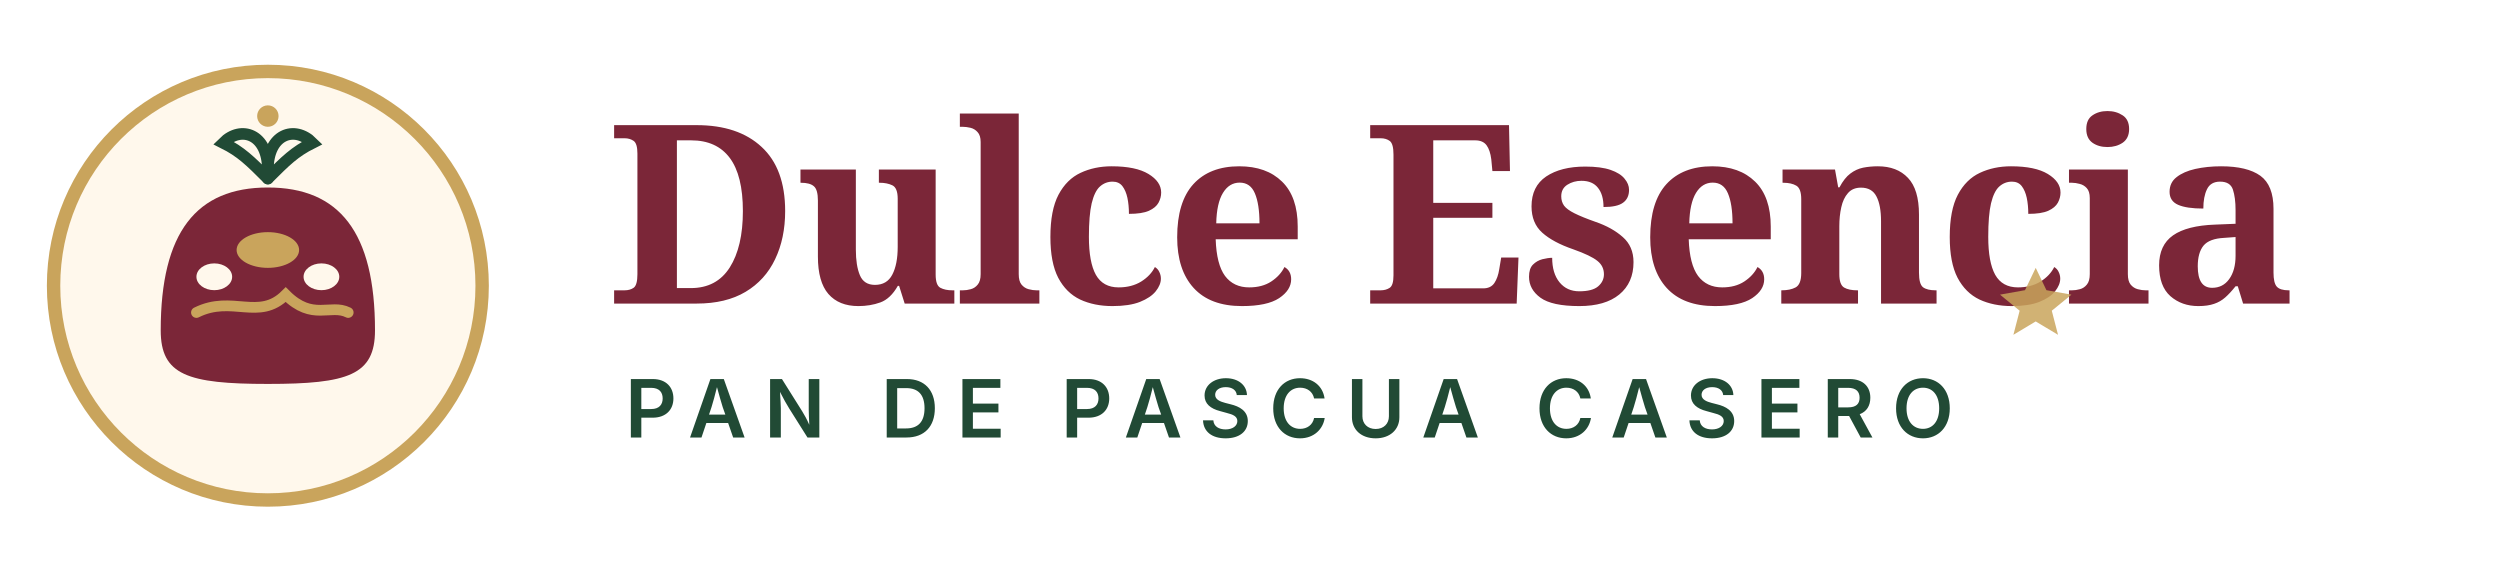
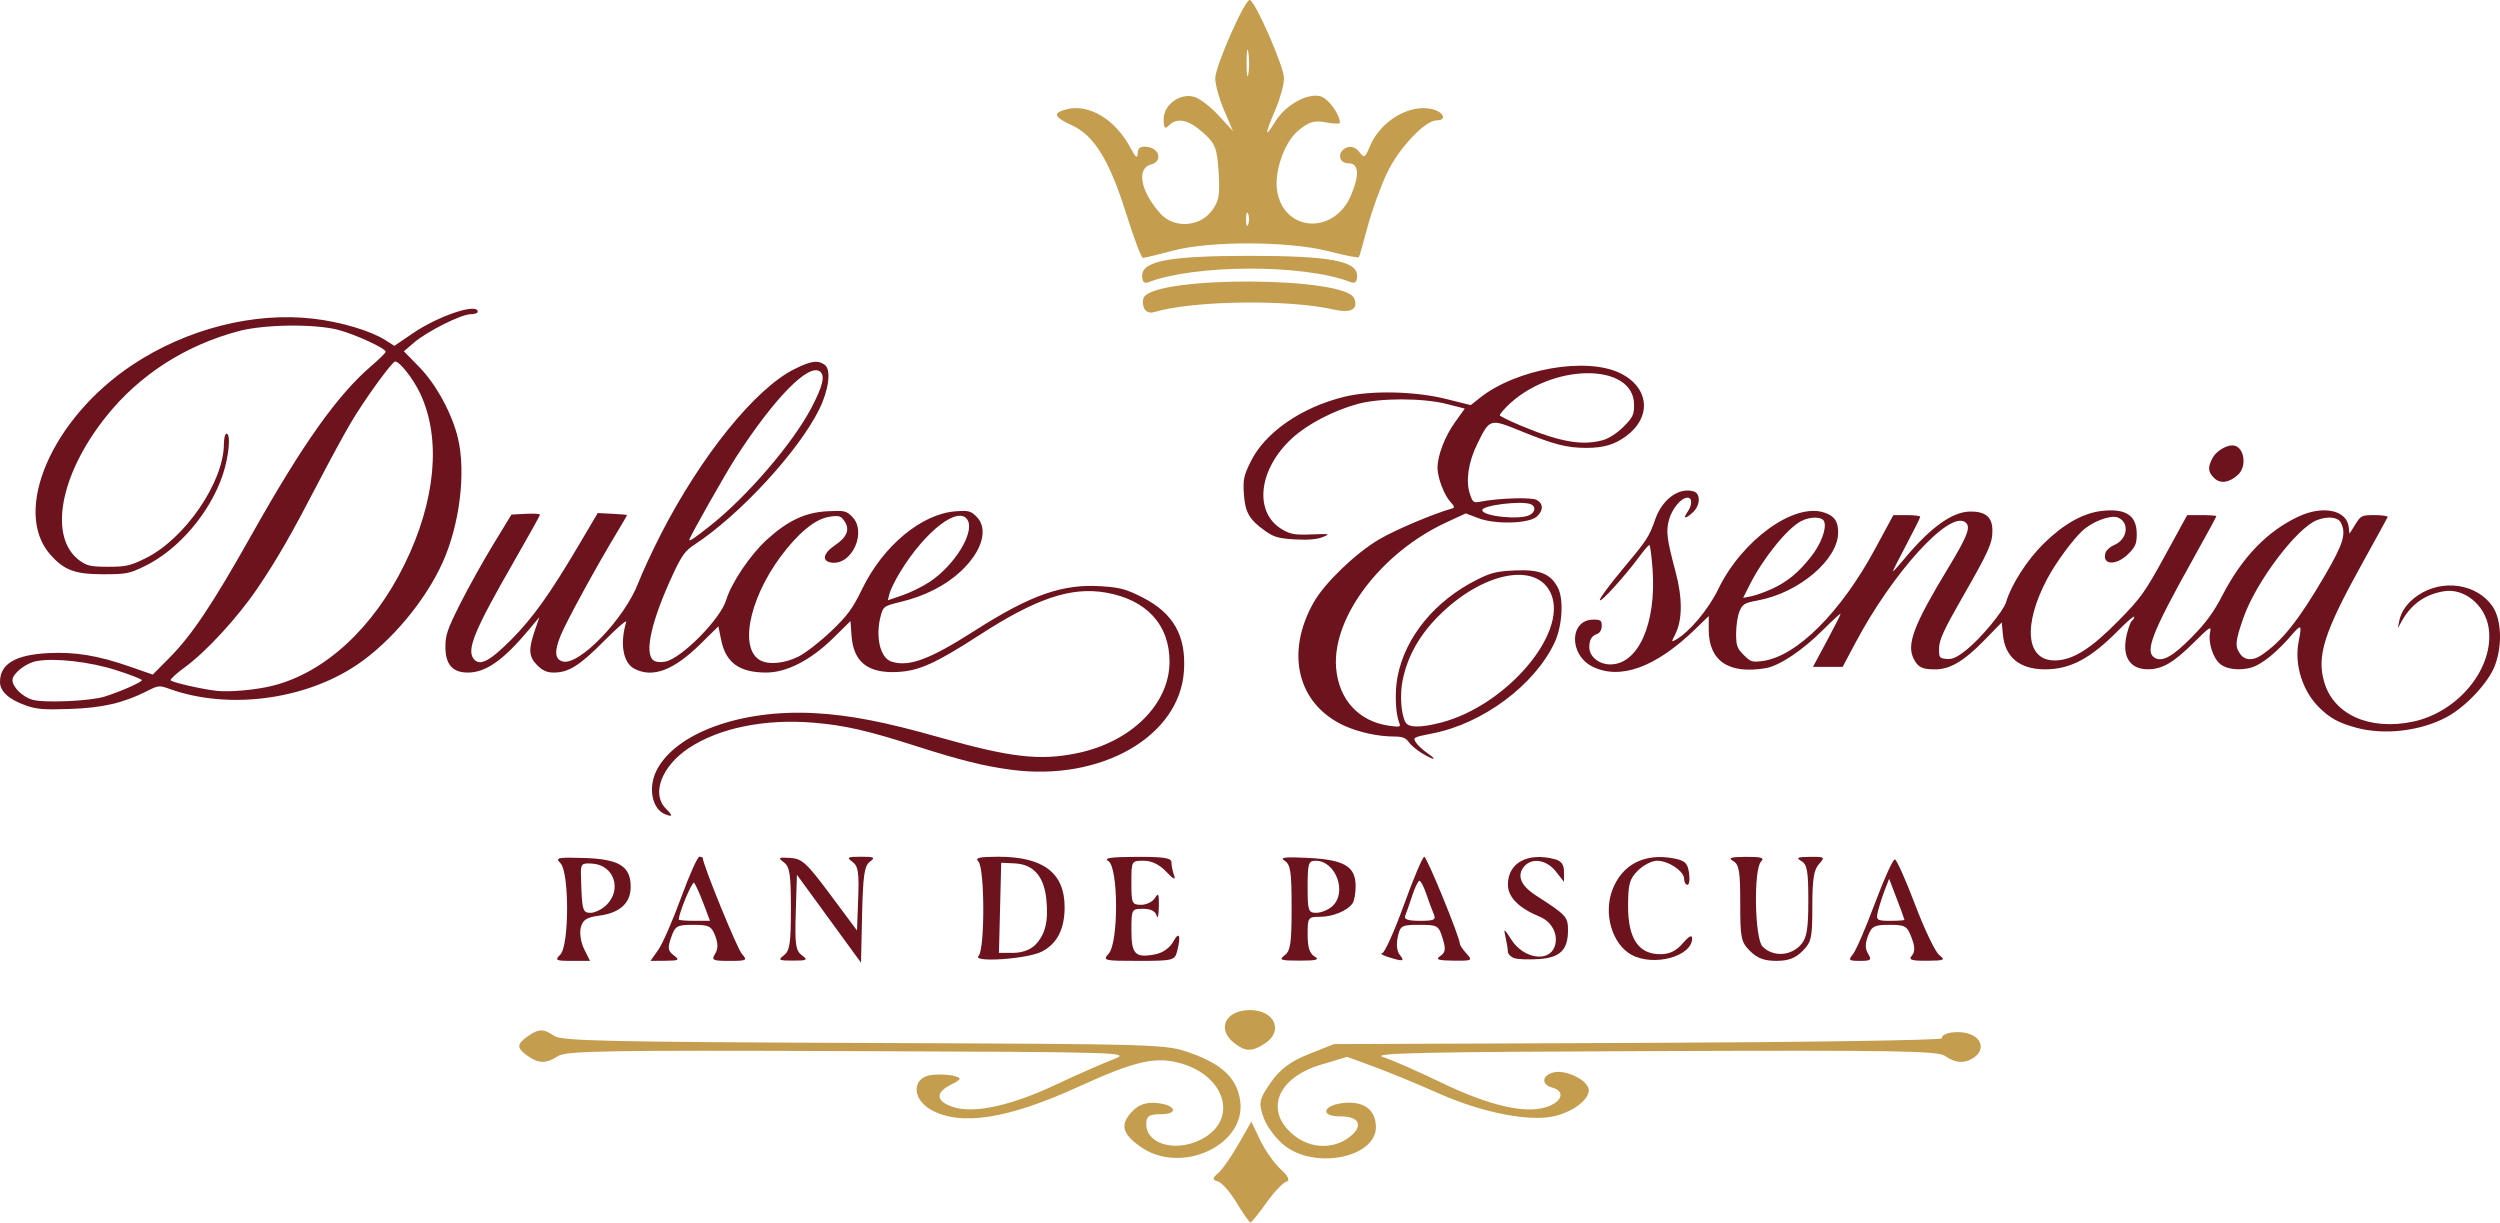
- <svg xmlns="http://www.w3.org/2000/svg" viewBox="0 0 280 64" width="280" height="64" fill="none">
-   <g transform="translate(4, 6)">
-     <circle cx="26" cy="26" r="24" fill="#FFF8EC" stroke="#C9A45C" stroke-width="1.5" />
-     <path d="M14 31 C14 20, 18 15, 26 15 C34 15, 38 20, 38 31 C38 36, 35 37, 26 37 C17 37, 14 36, 14 31 Z" fill="#7B2638" />
-     <ellipse cx="26" cy="22" rx="3.5" ry="2" fill="#C9A45C" />
-     <ellipse cx="20" cy="25" rx="2" ry="1.5" fill="#FFF8EC" />
-     <ellipse cx="32" cy="25" rx="2" ry="1.5" fill="#FFF8EC" />
-     <path d="M18 29 C22 27, 25 30, 28 27 C31 30, 33 28, 35 29" stroke="#C9A45C" stroke-width="1.2" stroke-linecap="round" />
-     <path d="M26 13 C26 9, 29 8, 31 10 C29 11, 28 12, 26 14" stroke="#214A35" stroke-width="1.3" stroke-linecap="round" />
-     <path d="M26 13 C26 9, 23 8, 21 10 C23 11, 24 12, 26 14" stroke="#214A35" stroke-width="1.3" stroke-linecap="round" />
-     <circle cx="26" cy="7" r="1.2" fill="#C9A45C" />
+ <svg xmlns="http://www.w3.org/2000/svg" width="265.82mm" height="129.972mm" viewBox="0 0 265.82 129.972" version="1.1" id="svg1" xml:space="preserve">
+   <defs id="defs1" />
+   <g id="layer1" transform="translate(-503.6739,45.37496)">
+     <g id="g6">
+       <path style="fill:#6c131d" d="m 574.412,41.206 c -1.415,-0.536 -1.863,-2.848 -0.911,-4.695 2.049,-3.975 8.985,-6.481 16.773,-6.06 3.754,0.203 7.454,0.92 13.289,2.575 7.568,2.146 10.652,2.502 14.62,1.688 5.754,-1.18 9.845,-5.224 9.845,-9.731 0,-3.95 -2.461,-6.61 -6.804,-7.355 -3.676,-0.63 -7.389,0.623 -13.419,4.528 -4.651,3.012 -6.443,3.816 -8.749,3.922 -3.121,0.144 -4.638,-1.068 -4.84,-3.866 l -0.112,-1.55 -1.812,1.787 c -2.389,2.356 -4.968,3.687 -7.145,3.687 -2.848,0 -4.29,-1.034 -4.785,-3.431 l -0.306,-1.481 -1.891,1.861 c -2.863,2.818 -5.085,3.657 -7.026,2.653 -1.218,-0.63 -1.574,-2.643 -0.881,-4.99 0.08,-0.272 -0.968,0.631 -2.329,2.006 -2.616,2.642 -3.794,3.383 -5.38,3.383 -0.722,0 -1.172,-0.199 -1.746,-0.773 -0.912,-0.912 -0.965,-1.663 -0.263,-3.698 l 0.493,-1.429 -1.083,1.297 c -2.746,3.286 -4.616,4.604 -6.537,4.604 -1.627,0 -2.38,-0.868 -2.38,-2.746 0,-1.242 0.224,-1.893 1.576,-4.576 0.867,-1.721 2.447,-4.557 3.512,-6.303 l 1.936,-3.175 1.516,-0.079 c 0.834,-0.044 1.516,-0.004 1.516,0.088 0,0.092 -1.21,2.271 -2.69,4.842 -4.247,7.381 -5.12,9.469 -4.379,10.468 0.631,0.851 1.691,0.315 4.035,-2.042 2.279,-2.291 4.114,-4.867 7.252,-10.183 l 1.922,-3.256 1.56,0.077 c 0.858,0.043 1.56,0.107 1.56,0.143 0,0.036 -0.452,0.812 -1.004,1.724 -2.202,3.636 -5.46,9.594 -6.061,11.083 -0.679,1.681 -0.624,2.489 0.187,2.747 1.714,0.544 6.592,-4.497 8.066,-8.334 0.419,-1.091 1.505,-3.432 2.412,-5.201 4.288,-8.357 10.037,-15.467 14.18,-17.538 1.779,-0.889 2.508,-0.991 3.242,-0.455 0.702,0.514 0.435,2.644 -0.594,4.732 -2.191,4.447 -8.445,11.228 -13.266,14.386 -0.985,0.645 -1.35,1.149 -2.281,3.149 -2.269,4.875 -3.065,8.329 -2.105,9.126 0.243,0.202 0.732,0.263 1.276,0.161 1.716,-0.322 5.87,-4.515 6.484,-6.546 0.558,-1.845 2.582,-4.845 4.344,-6.439 2.252,-2.038 4.079,-2.887 6.47,-3.009 1.753,-0.089 1.955,-0.043 2.58,0.581 1.586,1.586 0.024,5.137 -2.15,4.888 -1.105,-0.127 -0.97,-0.965 0.295,-1.824 1.31,-0.889 1.635,-1.68 1.056,-2.564 -0.37,-0.565 -0.572,-0.635 -1.48,-0.514 -1.406,0.189 -2.877,1.253 -4.6,3.33 -3.819,4.601 -5.285,10.466 -2.976,11.908 0.892,0.557 2.659,0.405 4.164,-0.358 0.756,-0.383 2.311,-1.592 3.457,-2.687 1.756,-1.678 2.276,-2.387 3.311,-4.514 2.231,-4.587 6.322,-7.976 9.944,-8.238 1.363,-0.099 1.598,-0.038 2.205,0.57 1.299,1.299 0.615,3.671 -1.679,5.817 -1.588,1.486 -3.806,2.62 -6.303,3.225 -1.842,0.446 -1.926,0.5 -2.181,1.421 -0.623,2.244 -0.101,4.558 1.117,4.947 1.872,0.597 4.03,-0.205 8.882,-3.304 5.981,-3.819 9.35,-4.991 13.522,-4.702 1.928,0.133 2.57,0.309 4.248,1.161 3.335,1.694 4.692,4.082 4.451,7.832 -0.448,6.976 -8.81,11.773 -18.339,10.519 -2.912,-0.383 -5.47,-1.022 -10.306,-2.572 -4.984,-1.598 -7.448,-2.159 -10.699,-2.433 -5.209,-0.44 -10.064,0.546 -13.317,2.705 -2.874,1.908 -3.994,4.864 -2.434,6.424 0.771,0.771 0.758,0.917 -0.054,0.61 z M 602.528,16.491 c 2.618,-1.736 4.764,-5.195 4.051,-6.528 -0.902,-1.685 -4.523,1.087 -7.219,5.527 -0.507,0.835 -1.004,1.844 -1.103,2.241 l -0.181,0.723 1.549,-0.532 c 0.852,-0.293 2.159,-0.936 2.904,-1.431 z m -23.315,-5.986 c 3.916,-3.095 8.797,-8.791 10.753,-12.548 1.195,-2.296 1.452,-3.368 0.916,-3.813 -1.176,-0.976 -4.857,2.768 -8.962,9.117 -1.131,1.749 -4.955,8.513 -4.955,8.765 0,0.193 0.564,-0.188 2.249,-1.52 z m -72.836,19.116 c -1.775,-0.635 -2.703,-1.49 -2.703,-2.491 0,-1.911 1.633,-2.884 5.137,-3.061 2.847,-0.144 5.264,0.253 8.606,1.415 l 2.499,0.868 1.75,-1.762 c 2.418,-2.434 4.603,-5.707 8.837,-13.235 5.391,-9.585 9.074,-14.765 12.705,-17.867 0.812,-0.694 1.476,-1.353 1.476,-1.466 0,-0.354 -3.233,-1.845 -5.027,-2.318 -2.525,-0.665 -7.926,-0.596 -10.647,0.137 -5.681,1.53 -10.511,4.646 -14.041,9.058 -4.961,6.2 -6.186,12.935 -2.793,15.355 0.762,0.544 1.196,0.635 3.013,0.635 1.881,0 2.331,-0.103 3.959,-0.904 4.176,-2.056 8.307,-8.068 8.332,-12.126 0.004,-0.618 0.126,-1.124 0.271,-1.124 0.488,0 0.271,2.402 -0.398,4.393 -1.347,4.014 -4.69,7.934 -8.249,9.674 -1.679,0.821 -1.989,0.882 -4.451,0.882 -3.016,0 -4.173,-0.431 -5.64,-2.102 -4.073,-4.639 0.184,-14.472 8.723,-20.149 5.775,-3.839 12.931,-5.664 19.29,-4.918 2.895,0.34 6.04,1.276 7.597,2.261 l 0.984,0.623 1.95,-1.329 c 2.761,-1.881 6.916,-3.263 6.916,-2.299 0,0.146 -0.343,0.265 -0.763,0.265 -0.987,0 -4.616,1.819 -6.009,3.012 l -1.084,0.928 1.651,1.692 c 1.807,1.852 3.496,4.974 4.11,7.597 0.849,3.629 0.167,9.138 -1.627,13.136 -1.842,4.106 -5.525,8.504 -9.161,10.939 -5.566,3.728 -13.681,4.765 -19.878,2.539 -1.097,-0.394 -1.194,-0.385 -2.381,0.216 -2.533,1.281 -4.756,1.798 -8.249,1.915 -2.768,0.093 -3.535,0.03 -4.705,-0.389 z m 8.435,-0.932 c 1.745,-0.556 3.944,-1.529 3.944,-1.746 0,-0.102 -1.22,-0.576 -2.712,-1.055 -2.825,-0.906 -6.561,-1.331 -8.497,-0.968 -1.133,0.212 -2.549,1.333 -2.549,2.017 0,0.731 1.066,1.783 2.117,2.09 1.24,0.362 6.181,0.145 7.698,-0.338 z m 17.834,-1.146 c 5.546,-1.381 10.708,-6.127 14.037,-12.904 3.323,-6.763 3.93,-13.378 1.669,-18.178 -0.738,-1.566 -2.174,-3.399 -2.662,-3.399 -0.326,0 -3.258,4.05 -4.701,6.494 -0.705,1.194 -2.203,3.942 -3.328,6.107 -3.023,5.815 -4.497,8.385 -6.573,11.457 -2.131,3.154 -5.473,6.788 -7.8,8.483 -0.876,0.638 -1.537,1.249 -1.47,1.358 0.131,0.213 3.343,0.949 4.875,1.118 1.409,0.155 4.182,-0.094 5.953,-0.535 z" id="path5" />
+       <path d="m 654.866,34.717 c -0.545,-0.33 -1.177,-0.865 -1.404,-1.189 -0.318,-0.454 -0.674,-0.589 -1.552,-0.589 -1.69,0 -3.777,-0.454 -5.305,-1.153 -4.967,-2.274 -6.309,-7.718 -3.237,-13.134 1.16,-2.046 4.426,-5.187 6.939,-6.673 1.7,-1.005 5.748,-2.719 7.774,-3.291 0.286,-0.081 0.242,-0.241 -0.189,-0.7 -0.653,-0.695 -1.371,-2.586 -1.371,-3.609 0,-1.31 0.775,-3.342 1.843,-4.833 l 1.058,-1.477 -1.913,-0.488 c -2.538,-0.647 -7.081,-0.653 -9.446,-0.012 -2.581,0.7 -5.35,2.14 -6.984,3.634 -3.623,3.311 -4.129,7.922 -1.066,9.72 0.881,0.517 1.333,0.594 3.108,0.526 1.979,-0.075 2.035,-0.062 1.191,0.284 -0.596,0.244 -1.56,0.324 -2.947,0.245 -1.741,-0.1 -2.229,-0.238 -3.15,-0.889 -1.705,-1.206 -2.158,-1.992 -2.283,-3.959 -0.097,-1.525 -0.013,-1.924 0.722,-3.416 1.529,-3.107 5.376,-5.774 9.947,-6.898 2.839,-0.698 7.508,-0.599 10.829,0.229 l 2.627,0.655 0.945,-0.754 c 3.89,-3.101 11.365,-4.414 14.969,-2.629 3.066,1.519 3.355,4.639 0.617,6.673 -1.218,0.905 -2.409,1.258 -4.244,1.258 -2.052,0 -3.448,-0.357 -6.918,-1.772 -3.355,-1.367 -3.335,-1.373 -4.68,1.358 -0.945,1.92 -1.241,3.917 -0.786,5.298 0.304,0.921 0.383,0.977 1.157,0.829 1.977,-0.378 5.383,-0.482 5.944,-0.182 0.728,0.39 0.736,1.12 0.019,1.77 -0.839,0.76 -4.407,0.86 -6.211,0.174 l -1.344,-0.511 -2.096,0.972 c -6.913,3.207 -12.12,10.088 -11.69,15.448 0.272,3.386 2.415,5.718 5.665,6.163 1.145,0.157 1.224,0.131 1.041,-0.335 -0.405,-1.029 -0.482,-3.315 -0.167,-4.918 0.831,-4.223 3.981,-8.049 8.479,-10.3 1.443,-0.722 2.081,-0.877 3.969,-0.963 2.644,-0.12 3.8,0.336 4.581,1.807 0.663,1.249 0.488,4.126 -0.359,5.91 -2.132,4.488 -7.602,8.555 -12.917,9.602 -2.096,0.413 -2.15,0.442 -1.799,0.979 0.199,0.304 0.754,0.821 1.234,1.148 1.135,0.775 0.688,0.769 -0.595,-0.008 z m 2.012,-3.256 c 6.907,-1.782 13.489,-9.446 11.73,-13.657 -1.466,-3.508 -7.267,-2.392 -11.957,2.301 -2.065,2.066 -3.322,4.308 -3.836,6.846 -0.314,1.551 -0.179,3.571 0.3,4.466 0.315,0.589 1.591,0.604 3.763,0.044 z m 9.448,-22.079 c 0.619,-0.331 0.668,-0.933 0.093,-1.153 -1.002,-0.385 -5.138,0.125 -5.138,0.633 0,0.661 4.008,1.075 5.044,0.52 z m 7.787,-7.96 c 0.628,-0.174 1.514,-0.75 2.183,-1.419 0.995,-0.995 1.125,-1.265 1.125,-2.33 0,-4.587 -8.961,-4.45 -13.56,0.206 -0.4,0.405 -0.726,0.81 -0.724,0.899 0.002,0.089 0.982,0.574 2.179,1.077 4.185,1.759 6.574,2.185 8.797,1.567 z m 80.098,30.578 c -1.88,-0.506 -2.814,-1.02 -3.986,-2.192 -1.745,-1.745 -2.609,-4.533 -2.147,-6.926 0.366,-1.895 0.309,-1.946 -0.777,-0.691 -1.322,1.527 -2.587,2.625 -3.654,3.172 -1.198,0.614 -3.02,0.562 -3.874,-0.11 -0.796,-0.627 -1.341,-2.33 -1.098,-3.436 0.148,-0.672 -0.057,-0.538 -1.77,1.161 -2.141,2.123 -3.357,2.823 -4.887,2.81 -1.924,-0.016 -2.757,-1.411 -2.209,-3.697 0.175,-0.728 0.424,-1.389 0.555,-1.47 0.131,-0.081 0.238,-0.267 0.238,-0.414 0,-0.147 -0.746,0.49 -1.657,1.415 -2.982,3.027 -5.138,4.175 -7.835,4.174 -2.673,-7.4e-4 -4.239,-1.286 -4.468,-3.667 l -0.127,-1.326 -1.886,1.934 c -2.117,2.171 -3.617,3.06 -5.161,3.06 -1.427,0 -1.836,-0.197 -2.308,-1.111 -0.793,-1.533 -0.016,-3.592 3.623,-9.605 2.17,-3.585 2.506,-4.505 1.809,-4.958 -1.746,-1.137 -7.679,5.413 -11.622,12.83 l -1.371,2.58 h -1.578 -1.578 l 1.47,-2.74 c 0.808,-1.507 1.47,-2.812 1.47,-2.901 0,-0.089 -0.829,0.668 -1.843,1.681 -2.224,2.224 -4.661,3.85 -6.145,4.101 -3.915,0.661 -6.035,-0.778 -6.035,-4.096 v -1.45 l -1.389,1.349 c -4.203,4.083 -7.976,5.479 -10.938,4.045 -2.557,-1.238 -2.508,-5.015 0.065,-5.015 0.771,0 0.885,0.087 0.885,0.67 0,0.396 -0.189,0.739 -0.463,0.841 -0.624,0.23 -0.851,0.607 -0.856,1.42 -0.006,0.998 1.012,1.832 2.237,1.832 2.965,0 4.898,-4.345 4.49,-10.092 -0.102,-1.434 -0.259,-2.603 -0.349,-2.598 -0.09,0.006 -0.541,0.522 -1.001,1.148 -1.544,2.101 -4.166,5.001 -4.262,4.714 -0.052,-0.157 1.014,-1.609 2.369,-3.228 2.685,-3.207 2.855,-3.467 3.545,-5.423 0.741,-2.103 2.549,-3.396 4.073,-2.912 0.748,0.237 0.705,1.47 -0.077,2.205 -0.793,0.745 -1.119,0.738 -0.593,-0.013 0.528,-0.753 0.529,-1.529 0.003,-1.529 -0.664,0 -1.649,1.18 -1.965,2.355 -0.333,1.237 -0.232,2.026 0.713,5.58 0.741,2.786 0.719,5.115 -0.064,6.628 -0.402,0.778 -0.399,0.806 0.056,0.553 1.458,-0.811 3.482,-3.221 4.539,-5.403 2.517,-5.2 8.041,-9.195 11.249,-8.136 1.093,0.361 1.492,0.928 1.492,2.122 0,2.885 -4.156,6.412 -8.511,7.222 -1.458,0.271 -1.65,0.384 -1.976,1.164 -0.199,0.475 -0.361,1.532 -0.361,2.348 0,1.302 0.099,1.583 0.807,2.292 0.738,0.738 0.913,0.793 2.029,0.64 3.612,-0.495 8.293,-5.167 11.939,-11.914 l 1.943,-3.597 h 1.43 c 0.787,0 1.43,0.079 1.43,0.176 0,0.097 -0.655,1.413 -1.455,2.925 -0.8,1.512 -1.455,2.809 -1.455,2.881 0,0.072 0.576,-0.559 1.28,-1.404 2.73,-3.273 5.038,-4.928 6.912,-4.956 1.665,-0.025 2.391,0.587 2.391,2.015 0,1.365 -0.359,2.163 -3.218,7.156 -1.937,3.383 -2.434,4.463 -2.45,5.332 -0.019,1.026 0.026,1.094 0.789,1.168 0.615,0.06 1.123,-0.171 2.117,-0.964 1.521,-1.213 3.929,-4.11 4.214,-5.068 0.56,-1.883 2.225,-4.479 3.986,-6.218 2.102,-2.075 4.178,-3.249 6.163,-3.484 2.572,-0.305 3.746,0.464 3.746,2.452 0,1.031 -0.137,1.354 -0.9,2.117 -1.281,1.281 -2.838,1.196 -2.416,-0.133 0.087,-0.274 0.496,-0.638 0.909,-0.809 1.448,-0.6 1.684,-2.441 0.377,-2.938 -0.765,-0.291 -2.693,0.439 -3.751,1.419 -1.045,0.969 -2.827,3.399 -3.716,5.067 -2.654,4.98 -2.281,8.791 0.853,8.718 1.866,-0.043 3.754,-1.228 6.659,-4.176 2.421,-2.457 2.846,-3.051 4.998,-6.981 l 2.352,-4.295 h 1.551 c 0.853,0 1.551,0.051 1.551,0.114 0,0.063 -1.151,2.176 -2.557,4.696 -4.281,7.673 -5.061,9.673 -4.033,10.34 0.805,0.522 1.924,-0.088 3.967,-2.161 1.498,-1.521 2.34,-2.668 3.249,-4.427 2.113,-4.092 4.793,-6.867 8.133,-8.421 2.588,-1.205 5.106,-0.673 5.313,1.122 l 0.083,0.722 0.617,-0.992 c 0.592,-0.952 0.677,-0.992 2.073,-0.992 0.801,0 1.416,0.093 1.367,0.206 -0.049,0.113 -1.273,2.346 -2.721,4.961 -4.042,7.301 -4.837,9.789 -4.021,12.596 1.006,3.461 4.854,5.169 9.449,4.194 4.852,-1.03 8.663,-5.758 8.032,-9.966 -0.363,-2.419 -2.59,-4.25 -4.742,-3.899 -2.002,0.327 -3.486,1.371 -4.479,3.152 l -0.443,0.794 0.158,-0.794 c 0.205,-1.03 0.892,-1.969 1.984,-2.713 2.622,-1.784 6.282,-1.24 7.941,1.182 0.943,1.377 1.056,4.127 0.257,6.255 -0.696,1.852 -3.104,4.423 -5.173,5.524 -2.773,1.475 -6.589,1.92 -9.577,1.115 z m -10.108,-7.699 c 2.185,-1.456 3.979,-3.705 6.772,-8.492 1.986,-3.403 2.304,-4.472 1.678,-5.641 -0.305,-0.57 -1.375,-0.676 -2.502,-0.248 -2.165,0.823 -6.513,6.59 -7.838,10.396 -0.871,2.503 -0.919,3.024 -0.352,3.834 0.488,0.697 1.337,0.755 2.241,0.152 z m -52.014,-7.066 c 1.629,-0.749 2.806,-1.719 4.149,-3.418 1.056,-1.335 1.68,-3.003 1.398,-3.737 -0.204,-0.532 -1.462,-0.559 -2.443,-0.051 -1.475,0.763 -4.033,3.923 -5.457,6.742 l -0.721,1.427 0.867,-0.173 c 0.477,-0.095 1.47,-0.451 2.206,-0.789 z M 739.092,5.445 c -0.65,-0.65 -0.688,-1.109 -0.175,-2.101 0.366,-0.708 1.388,-1.361 2.13,-1.361 1.204,0 1.622,2.157 0.602,3.109 -0.933,0.871 -1.905,1.005 -2.557,0.353 z" style="fill:#6c131d" id="path1" />
+     </g>
+     <g id="g29" transform="translate(-1.882987)">
+       <path d="m 565.133,56.125 c 0.953,-0.953 0.967,-8.768 0.017,-9.718 -0.586,-0.586 -0.329,-0.642 2.521,-0.554 3.721,0.116 4.946,0.874 4.946,3.062 0,1.727 -1.139,2.774 -3.341,3.069 -1.36,0.182 -1.756,0.439 -1.966,1.272 -0.147,0.587 0.01,1.59 0.36,2.291 l 0.622,1.247 h -1.914 c -1.74,0 -1.854,-0.061 -1.245,-0.669 z m 4.928,-5.293 c 1.649,-1.649 0.775,-4.21 -1.494,-4.378 -1.16,-0.086 -1.271,0.021 -1.24,1.183 0.104,3.821 0.161,4.046 1.03,4.046 0.469,0 1.235,-0.383 1.704,-0.852 z m 5.488,4.791 c 0.456,-0.644 1.545,-3.136 2.421,-5.537 0.876,-2.401 1.754,-4.366 1.952,-4.366 0.198,0 0.36,0.061 0.36,0.137 0,0.674 3.647,9.62 4.155,10.192 0.62,0.698 0.536,0.745 -1.324,0.745 -1.784,0 -1.939,-0.076 -1.524,-0.745 0.327,-0.527 0.331,-1.089 0.015,-1.917 -0.395,-1.034 -0.669,-1.171 -2.333,-1.171 -1.731,0 -1.924,0.11 -2.352,1.338 -0.393,1.126 -0.349,1.428 0.278,1.903 0.66,0.501 0.563,0.567 -0.866,0.579 l -1.61,0.013 z m 4.783,-4.985 c -0.396,-1.043 -0.835,-2.012 -0.976,-2.153 -0.196,-0.196 -1.629,3.244 -1.629,3.913 0,0.075 0.748,0.137 1.662,0.137 h 1.662 z m 8.575,5.563 c 0.625,-0.474 0.745,-1.274 0.745,-4.944 0,-3.672 -0.12,-4.468 -0.745,-4.939 -0.661,-0.497 -0.586,-0.551 0.674,-0.473 1.255,0.077 1.747,0.528 4.259,3.903 l 2.84,3.815 0.126,-3.381 c 0.105,-2.814 0.002,-3.472 -0.614,-3.922 -0.645,-0.472 -0.528,-0.541 0.914,-0.541 1.418,0 1.552,0.076 0.942,0.532 -0.583,0.436 -0.732,1.454 -0.827,5.634 l -0.115,5.101 -3.407,-4.675 -3.407,-4.675 -0.123,3.987 c -0.106,3.421 -0.015,4.069 0.639,4.565 0.682,0.517 0.583,0.578 -0.942,0.578 -1.507,0 -1.617,-0.065 -0.958,-0.566 z m 20.698,0.062 c 0.683,-0.683 0.666,-9.347 -0.02,-10.032 -0.398,-0.398 0.079,-0.511 2.143,-0.511 4.764,0 7.028,1.727 7.028,5.359 0,2.329 -0.796,3.887 -2.413,4.723 -1.539,0.796 -7.48,1.202 -6.738,0.461 z m 6.017,-1.162 c 1.094,-1.094 1.445,-2.584 1.175,-4.982 -0.266,-2.356 -1.39,-3.598 -3.343,-3.691 l -1.441,-0.069 -0.12,4.791 -0.12,4.792 h 1.505 c 0.93,0 1.826,-0.321 2.346,-0.841 z m 7.824,0.914 c 1.063,-1.175 1.03,-9.211 -0.04,-9.835 -0.548,-0.319 0.242,-0.438 2.981,-0.447 2.939,-0.01 3.727,0.115 3.727,0.591 0,0.332 0.127,0.955 0.282,1.384 0.194,0.537 -0.065,0.415 -0.831,-0.391 -0.74,-0.778 -1.549,-1.171 -2.412,-1.171 -1.289,0 -1.298,0.016 -1.298,2.342 0,2.202 0.063,2.343 1.044,2.343 0.574,0 1.239,-0.335 1.478,-0.745 0.344,-0.591 0.427,-0.393 0.398,0.958 -0.02,0.937 -0.124,1.368 -0.231,0.958 -0.13,-0.496 -0.612,-0.745 -1.441,-0.745 -1.224,0 -1.246,0.042 -1.246,2.297 0,2.557 0.415,2.965 2.576,2.533 0.785,-0.157 1.526,-0.694 1.895,-1.373 0.627,-1.154 0.823,-0.564 0.372,1.121 -0.242,0.904 -0.474,0.958 -4.106,0.958 -3.702,0 -3.823,-0.03 -3.145,-0.779 z m 18.7,0.186 c 0.627,-0.476 0.745,-1.28 0.745,-5.076 0,-3.833 -0.112,-4.581 -0.745,-4.98 -0.569,-0.359 0.035,-0.429 2.558,-0.298 3.82,0.199 5.006,0.917 4.995,3.027 -0.003,0.725 -0.147,1.529 -0.319,1.787 -0.528,0.791 -2.107,1.448 -3.479,1.448 -1.261,0 -1.306,0.064 -1.306,1.895 0,1.356 0.212,2.019 0.745,2.33 0.571,0.333 0.197,0.434 -1.597,0.434 -2.038,-5.1e-4 -2.246,-0.074 -1.597,-0.566 z m 5.077,-5.223 c 1.609,-1.456 0.368,-4.832 -1.777,-4.832 -0.764,0 -0.852,0.284 -0.852,2.768 0,2.557 0.07,2.768 0.925,2.768 0.509,0 1.275,-0.317 1.704,-0.705 z m 5.89,5.39 c -0.586,-0.188 -0.854,-0.36 -0.596,-0.383 0.258,-0.023 1.301,-2.342 2.318,-5.153 1.017,-2.811 1.99,-5.111 2.162,-5.111 0.276,0 3.783,8.575 3.783,9.25 0,0.146 0.317,0.616 0.705,1.045 0.674,0.745 0.613,0.778 -1.384,0.754 -1.653,-0.02 -1.946,-0.122 -1.404,-0.492 0.561,-0.382 0.606,-0.726 0.248,-1.892 -0.416,-1.354 -0.537,-1.424 -2.461,-1.424 -1.909,0 -2.04,0.074 -2.309,1.295 -0.174,0.792 -0.084,1.537 0.231,1.917 0.563,0.678 0.326,0.714 -1.292,0.196 z m 4.881,-4.579 c -0.177,-0.41 -0.532,-1.368 -0.789,-2.13 -0.257,-0.761 -0.582,-1.384 -0.721,-1.384 -0.14,0 -0.489,0.719 -0.775,1.597 -0.287,0.878 -0.62,1.837 -0.742,2.13 -0.156,0.376 0.302,0.532 1.564,0.532 1.538,0 1.74,-0.103 1.463,-0.745 z m 8.642,4.732 c -0.41,-0.119 -0.748,-0.442 -0.751,-0.718 -0.003,-0.276 -0.118,-0.98 -0.255,-1.566 -0.221,-0.943 -0.148,-0.908 0.631,0.308 1.279,1.994 3.941,2.439 4.583,0.765 0.467,-1.218 -0.233,-2.659 -1.558,-3.208 -2.26,-0.936 -3.395,-2.084 -3.395,-3.433 0,-2.313 2.127,-3.453 5.004,-2.682 0.672,0.18 0.958,0.577 0.958,1.329 v 1.073 l -0.883,-1.122 c -0.973,-1.237 -2.554,-1.474 -3.359,-0.504 -0.799,0.963 -0.36,2.033 1.264,3.078 3.226,2.076 3.404,2.27 3.404,3.696 0,2.06 -0.82,2.894 -3.007,3.058 -1.04,0.078 -2.226,0.045 -2.636,-0.074 z m 12.407,-0.368 c -2.057,-1.118 -3.017,-4.343 -2.051,-6.892 1.033,-2.726 3.407,-3.951 6.526,-3.365 1.195,0.224 1.476,0.489 1.63,1.538 0.102,0.697 0.028,1.267 -0.166,1.267 -0.194,0 -0.352,-0.277 -0.352,-0.615 0,-0.825 -1.657,-1.941 -2.883,-1.941 -0.544,0 -1.46,0.47 -2.035,1.045 -0.895,0.895 -1.045,1.443 -1.045,3.809 0,3.416 1.117,5.083 3.407,5.083 1.009,0 1.697,-0.331 2.41,-1.16 0.644,-0.749 0.997,-0.936 0.997,-0.528 0,1.925 -4.081,3.038 -6.439,1.757 z m 12.595,-0.405 c -0.963,-0.963 -1.045,-1.364 -1.045,-5.09 0,-3.402 -0.118,-4.113 -0.745,-4.478 -0.58,-0.338 -0.277,-0.437 1.363,-0.447 1.64,-0.01 1.995,0.101 1.597,0.498 -0.813,0.813 -0.683,8.2 0.158,9.041 1.135,1.135 3.039,1.018 4.122,-0.254 0.588,-0.69 0.745,-1.671 0.745,-4.64 0,-3.136 -0.124,-3.837 -0.745,-4.199 -0.599,-0.349 -0.419,-0.437 0.918,-0.447 1.585,-0.013 1.63,0.024 0.958,0.766 -0.542,0.599 -0.705,1.635 -0.705,4.491 0,3.374 -0.096,3.808 -1.045,4.758 -0.769,0.769 -1.506,1.045 -2.788,1.045 -1.282,0 -2.019,-0.276 -2.788,-1.045 z m 10.934,0.345 c 0.321,-0.385 1.377,-2.829 2.346,-5.43 0.969,-2.601 1.922,-4.698 2.118,-4.659 0.196,0.039 1.168,2.216 2.161,4.838 0.992,2.622 2.147,5.028 2.567,5.346 0.676,0.513 0.528,0.58 -1.312,0.592 -1.677,0.011 -1.985,-0.095 -1.606,-0.551 0.343,-0.413 0.331,-0.929 -0.041,-1.917 -0.464,-1.23 -0.675,-1.352 -2.344,-1.352 -1.608,0 -1.889,0.144 -2.282,1.171 -0.317,0.828 -0.313,1.39 0.015,1.917 0.403,0.65 0.291,0.745 -0.871,0.745 -1.191,0 -1.271,-0.075 -0.749,-0.701 z m 5.482,-3.665 c -1.9e-4,-0.059 -0.367,-1.065 -0.815,-2.236 l -0.815,-2.13 -0.459,1.19 c -0.252,0.655 -0.577,1.661 -0.721,2.236 -0.242,0.966 -0.145,1.046 1.274,1.046 0.845,0 1.537,-0.048 1.537,-0.106 z" style="fill:#6c131d;stroke-width:1.61" id="path1-1" />
+       <path d="m 637.043,82.505 c -0.693,-1.151 -1.597,-2.174 -2.009,-2.273 -0.592,-0.142 -0.58,-0.328 0.055,-0.878 0.443,-0.383 1.416,-1.771 2.162,-3.084 l 1.357,-2.387 0.935,1.962 c 0.514,1.079 1.504,2.479 2.2,3.111 0.769,0.699 1.007,1.211 0.608,1.306 -0.361,0.086 -1.323,1.097 -2.138,2.246 -0.815,1.149 -1.578,2.09 -1.696,2.09 -0.118,0 -0.781,-0.942 -1.474,-2.093 z m -10.252,-5.967 c -1.967,-1.407 -2.171,-2.386 -0.79,-3.796 0.656,-0.669 1.428,-0.93 2.486,-0.84 2.078,0.177 2.491,1.196 0.485,1.196 -1.232,0 -1.539,0.206 -1.539,1.034 0,2.31 3.512,3.103 6.258,1.414 3.435,-2.112 2.069,-6.469 -2.45,-7.819 -2.744,-0.82 -4.907,-0.34 -10.998,2.443 -7.524,3.437 -12.55,4.222 -15.696,2.453 -2.105,-1.184 -2.015,-3.492 0.145,-3.711 0.761,-0.077 1.813,-0.022 2.337,0.121 0.814,0.223 0.764,0.356 -0.341,0.91 -1.725,0.864 -1.635,1.785 0.234,2.394 2.21,0.72 6.168,-0.148 10.942,-2.399 2.151,-1.014 4.85,-2.204 5.997,-2.643 2.065,-0.791 1.802,-0.799 -27.945,-0.909 -26.087,-0.096 -30.16,-0.026 -31.023,0.532 -1.265,0.818 -2.068,0.812 -3.24,-0.026 -1.176,-0.841 -1.176,-1.228 0,-2.069 1.161,-0.83 1.719,-0.84 2.826,-0.048 0.736,0.526 5.794,0.64 32.955,0.745 31.982,0.124 32.094,0.127 34.766,1.088 3.321,1.195 4.844,2.65 5.211,4.978 0.752,4.77 -6.283,8.05 -10.618,4.951 z m 15.536,0.035 c -0.931,-0.666 -2,-2.025 -2.374,-3.02 -0.606,-1.61 -0.53,-2.027 0.696,-3.794 0.992,-1.429 2.128,-2.283 4.058,-3.05 l 2.681,-1.065 32.316,-0.127 c 17.774,-0.07 32.316,-0.289 32.316,-0.487 0,-0.628 1.829,-0.891 3.022,-0.435 1.295,0.496 1.506,1.687 0.433,2.454 -0.962,0.688 -1.993,0.643 -3.078,-0.132 -0.782,-0.559 -4.835,-0.628 -31.168,-0.532 -24.58,0.09 -29.959,0.209 -28.619,0.635 0.907,0.289 3.637,1.484 6.067,2.656 5.2,2.509 9.014,3.406 11.307,2.659 1.684,-0.549 2.032,-1.682 0.634,-2.066 -1.188,-0.326 -1.139,-1.273 0.084,-1.609 1.335,-0.366 3.788,0.858 3.788,1.891 0,1.091 -1.915,2.445 -3.984,2.817 -2.686,0.482 -7.55,-0.52 -11.889,-2.449 -2.246,-0.998 -5.374,-2.289 -6.951,-2.868 l -2.867,-1.052 -2.735,0.813 c -4.815,1.431 -6.145,5.044 -2.804,7.621 1.689,1.303 3.989,1.382 5.651,0.193 1.672,-1.196 1.272,-2.321 -0.817,-2.298 -2.283,0.025 -1.877,-1.248 0.459,-1.439 2.078,-0.17 3.301,0.788 3.301,2.586 0,3.138 -6.172,4.496 -9.529,2.096 z M 636.759,65.505 c -1.864,-1.473 -0.887,-3.48 1.695,-3.48 2.632,0 3.632,2.233 1.591,3.554 -1.396,0.903 -2.068,0.888 -3.286,-0.074 z" style="fill:#c49d4e;stroke-width:1.904" id="path1-2" />
+     </g>
+     <path d="m 625.304,-12.642 c -0.147,-0.382 -0.146,-0.89 6.3e-4,-1.128 1.423,-2.302 21.473,-2.189 22.361,0.125 0.452,1.178 -0.343,1.599 -2.22,1.174 -4.848,-1.098 -14.971,-0.947 -19.073,0.284 -0.471,0.141 -0.912,-0.046 -1.069,-0.455 z m -0.186,-3.415 c 0,-1.573 2.923,-2.114 11.426,-2.114 8.503,0 11.426,0.541 11.426,2.114 0,0.712 -0.197,0.87 -0.799,0.639 -4.906,-1.883 -16.425,-1.853 -21.397,0.054 -0.441,0.169 -0.657,-0.059 -0.657,-0.693 z m -1.692,-6.58 c -1.756,-5.621 -3.399,-8.317 -5.722,-9.386 -1.997,-0.918 -2.147,-1.347 -0.609,-1.733 2.408,-0.604 5.197,1.096 6.806,4.148 0.513,0.974 0.728,1.13 0.741,0.54 0.014,-0.596 0.308,-0.79 1.042,-0.686 1.333,0.19 1.601,1.55 0.37,1.872 -1.585,0.415 -1.096,2.911 1.029,5.244 1.396,1.532 4.059,1.419 5.359,-0.229 0.84,-1.065 0.963,-1.702 0.808,-4.174 -0.164,-2.595 -0.346,-3.061 -1.651,-4.228 -1.567,-1.4 -2.76,-1.649 -3.647,-0.762 -0.427,0.427 -0.548,0.277 -0.548,-0.675 0,-1.556 1.786,-2.836 3.291,-2.358 0.578,0.183 1.732,1.075 2.565,1.98 l 1.515,1.647 -0.943,-2.209 c -0.519,-1.215 -0.943,-2.748 -0.943,-3.408 0,-1.248 3.108,-8.324 3.656,-8.324 0.548,0 3.656,7.076 3.656,8.324 0,0.659 -0.411,2.158 -0.914,3.331 -1.155,2.695 -1.162,3.155 -0.018,1.279 1.066,-1.748 3.38,-3.052 4.788,-2.698 0.834,0.209 2.086,1.909 2.086,2.833 0,0.125 -0.685,0.099 -1.522,-0.058 -1.221,-0.229 -1.797,-0.054 -2.915,0.887 -1.556,1.31 -2.642,4.616 -2.19,6.671 0.918,4.178 6.098,4.298 7.818,0.182 0.921,-2.204 0.824,-3.383 -0.277,-3.383 -1.104,0 -1.227,-1.28 -0.162,-1.688 0.447,-0.171 0.979,0.023 1.313,0.479 0.502,0.686 0.622,0.621 1.136,-0.621 1.107,-2.672 4.235,-4.524 6.627,-3.924 1.228,0.308 1.578,1.183 0.473,1.183 -1.252,0 -4.04,2.954 -5.298,5.615 -0.69,1.459 -1.618,4.032 -2.063,5.717 -0.445,1.686 -0.863,3.137 -0.929,3.225 -0.066,0.088 -1.523,-0.201 -3.236,-0.642 -4.189,-1.079 -12.581,-1.109 -16.521,-0.06 -1.591,0.424 -3.031,0.77 -3.199,0.77 -0.168,-5.1e-5 -0.964,-2.108 -1.769,-4.685 z m 12.964,9.5e-5 c -0.127,-0.314 -0.231,-0.057 -0.231,0.571 0,0.628 0.104,0.886 0.231,0.571 0.127,-0.314 0.127,-0.828 0,-1.143 z m 0.025,-17.133 c -0.105,-0.695 -0.194,-0.235 -0.197,1.022 -0.003,1.257 0.083,1.825 0.191,1.263 0.108,-0.562 0.111,-1.591 0.007,-2.285 z" style="fill:#c49d4e;stroke-width:1.727" id="path1-18" />
  </g>
-   <text x="68" y="34" font-family="'Cormorant Garamond', Georgia, serif" font-size="28" font-weight="700" fill="#7B2638" letter-spacing="-0.02em">
-     Dulce Esencia
-   </text>
-   <text x="70" y="49" font-family="'Inter', system-ui, sans-serif" font-size="9" font-weight="600" fill="#214A35" letter-spacing="0.22em">
-     PAN DE PASCUA CASERO
-   </text>
-   <path d="M228 30 L229.2 32.5 L232 33 L229.8 34.8 L230.5 37.5 L228 36 L225.5 37.5 L226.2 34.8 L224 33 L226.8 32.5 Z" fill="#C9A45C" opacity="0.85" />
</svg>
